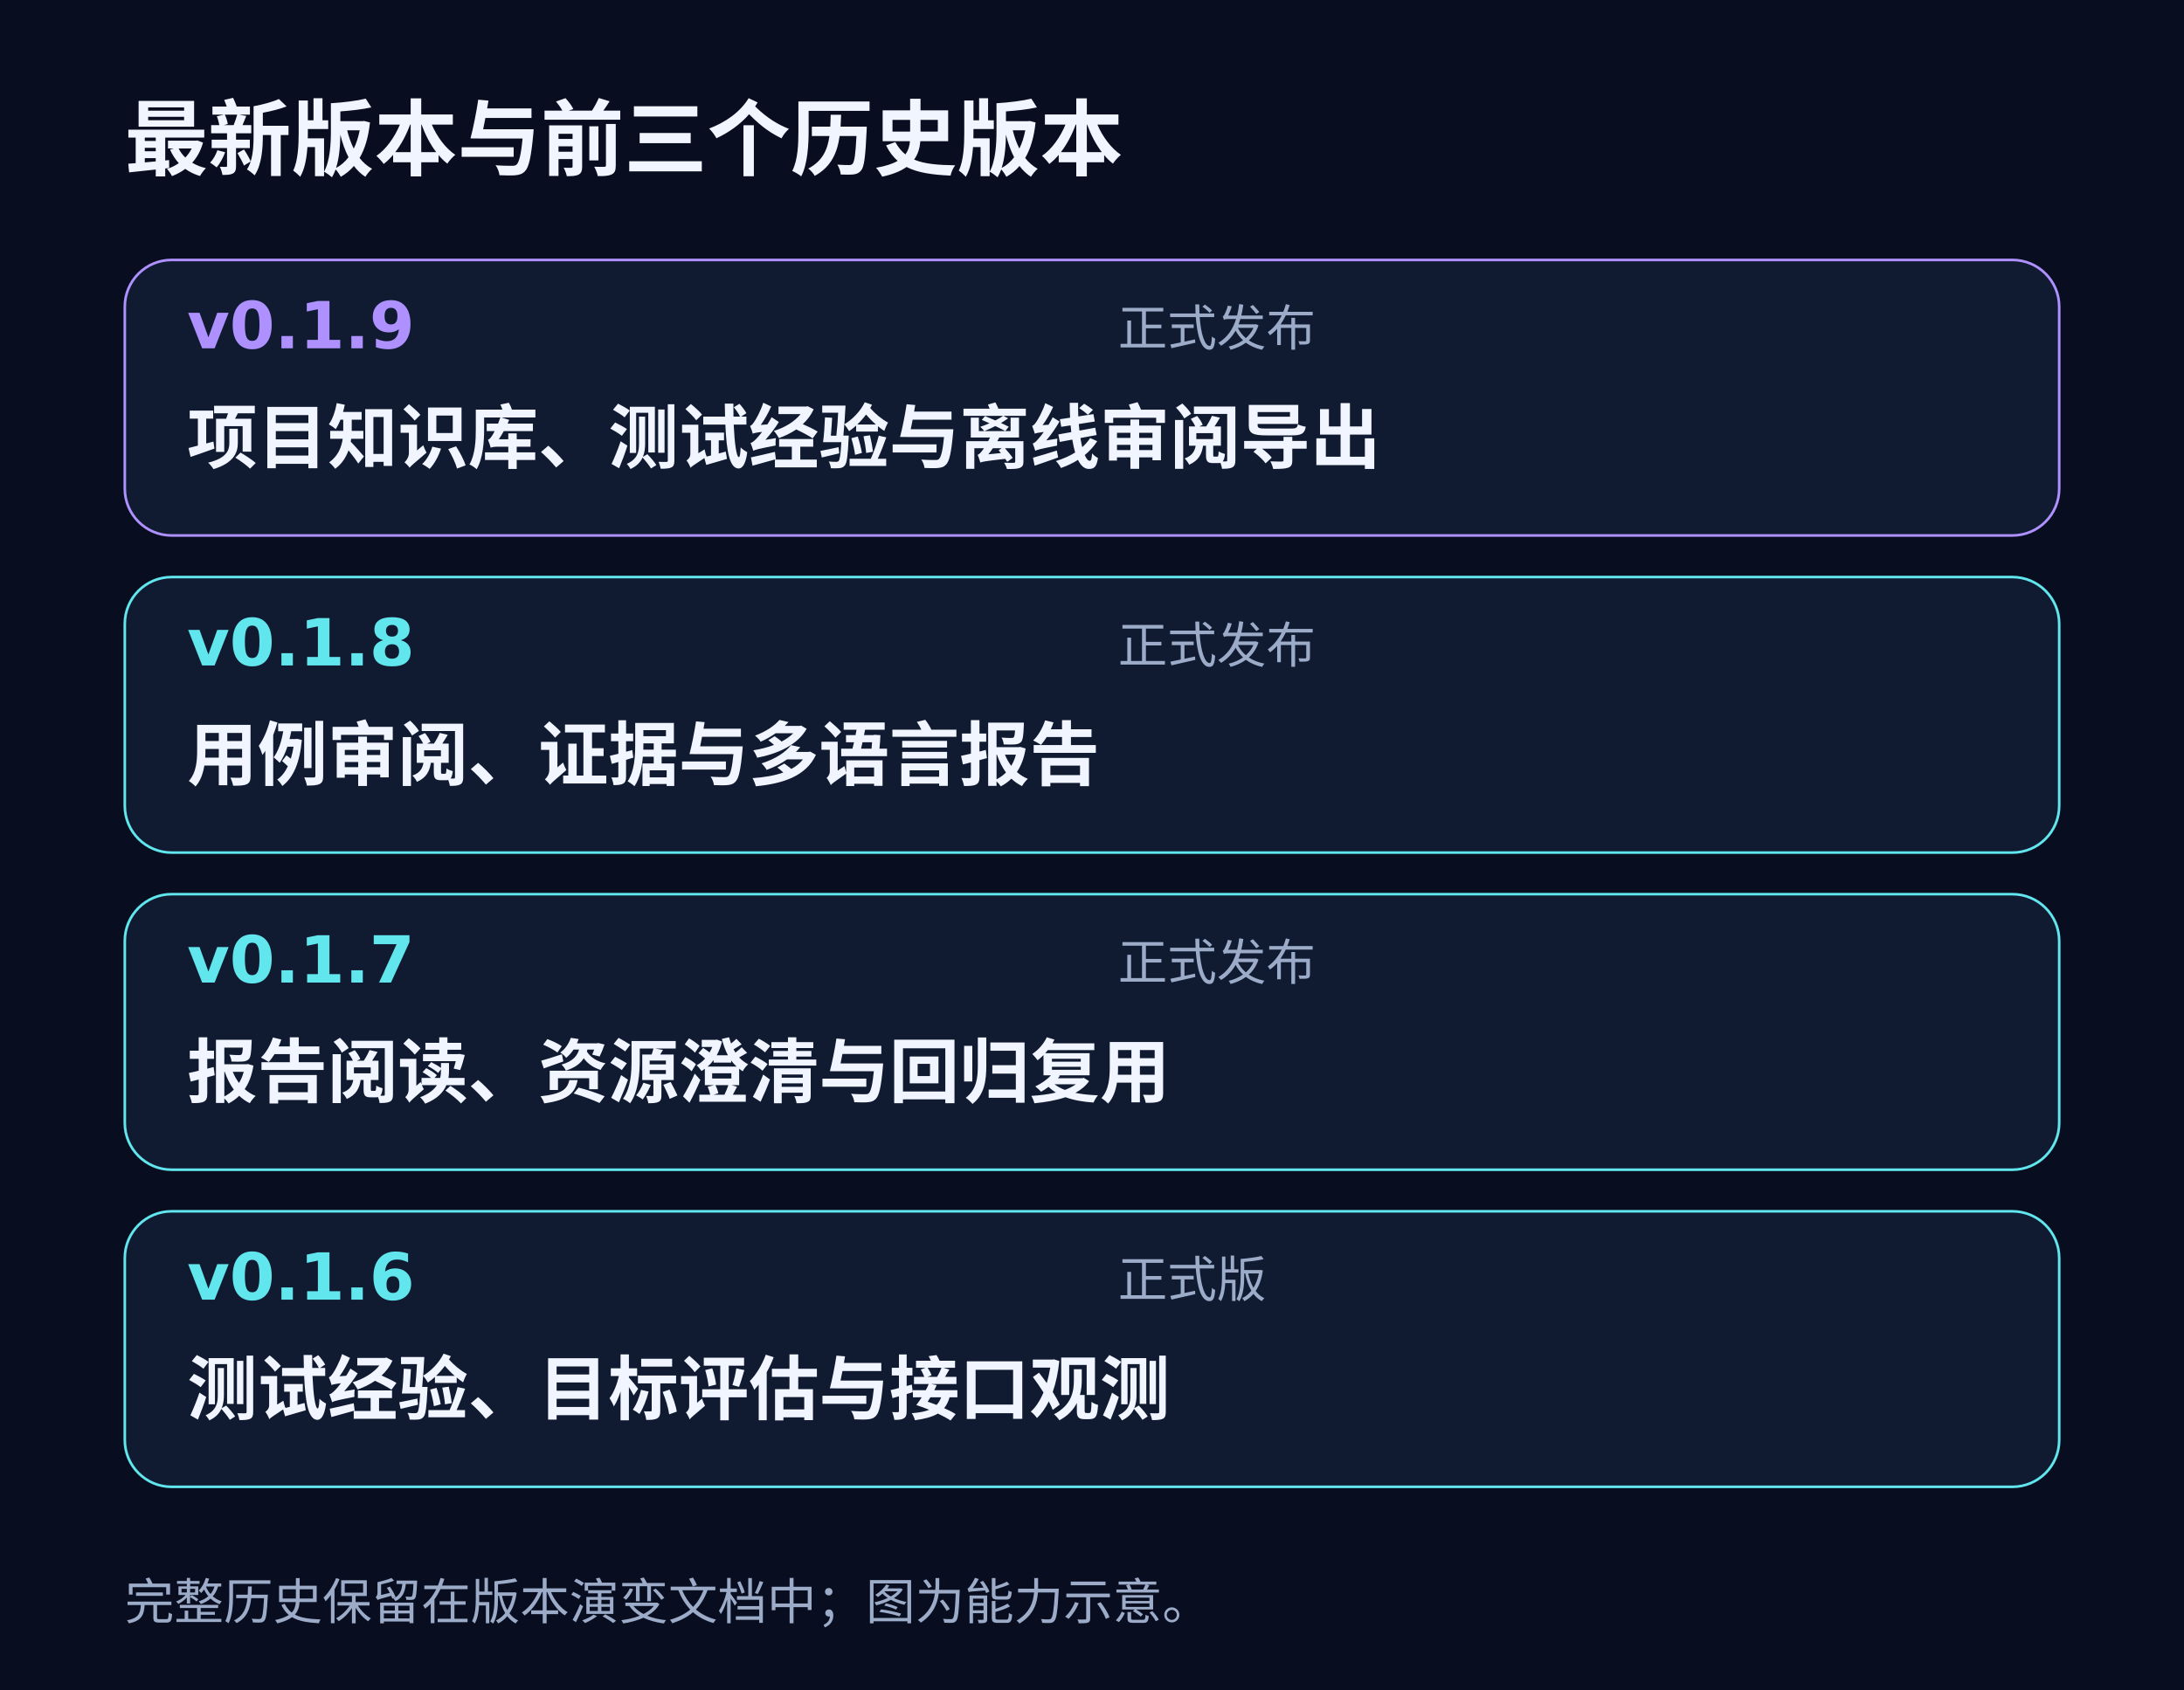
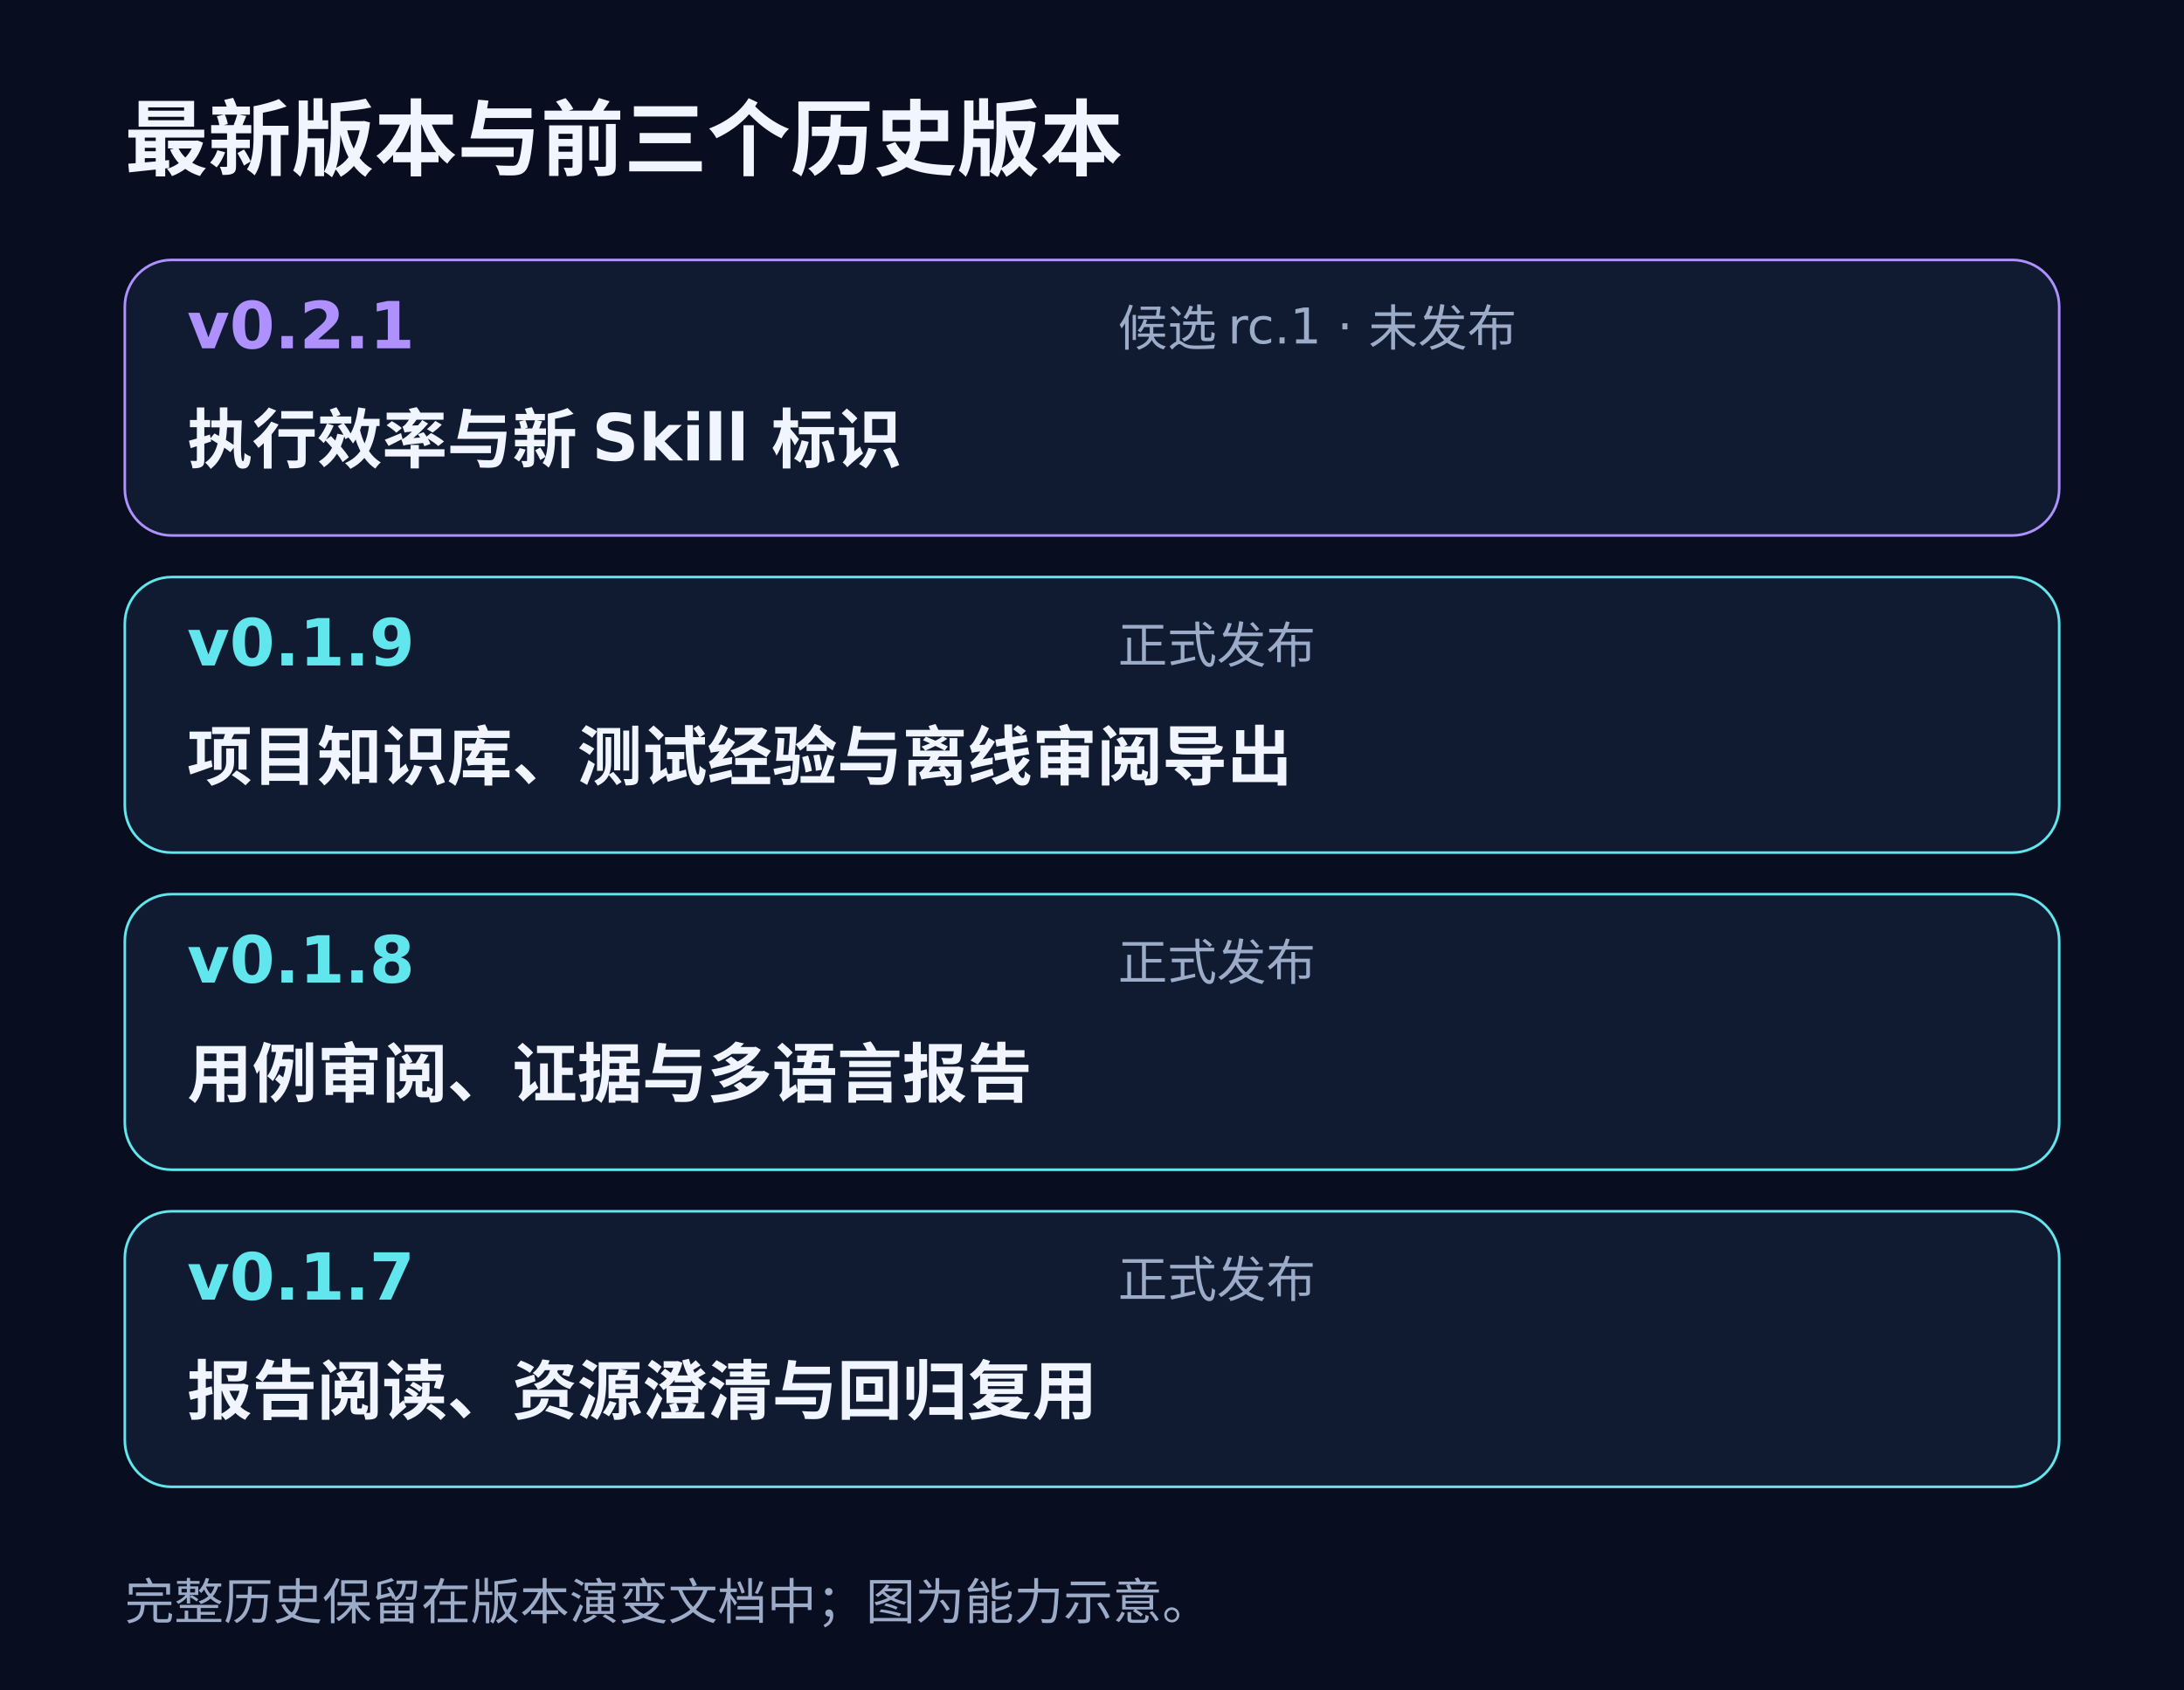
<svg xmlns="http://www.w3.org/2000/svg" width="840" height="650" viewBox="0 0 840 650" role="img" aria-label="最近四个版本 — README 概览">
  <defs>
    <linearGradient id="g">
      <stop stop-color="#61e6ed" />
      <stop offset="1" stop-color="#ae91ff" />
    </linearGradient>
    <marker id="arrow" markerWidth="8" markerHeight="8" refX="7" refY="4" orient="auto">
      <path d="M0,0 L8,4 L0,8" fill="#61e6ed" />
    </marker>
  </defs>
  <g font-family="DejaVu Sans, Noto Sans CJK SC, sans-serif">
    <rect x="0" y="0" width="840" height="650" rx="0" fill="#080e20" stroke="#080e20" />
    <path d="M0,2 H840" stroke="url(#g)" stroke-width="4" />
    <text x="48" y="65" font-size="32" fill="#f1f5ff" font-weight="700">最新版本与前三个历史版本</text>
    <rect x="48" y="100" width="744" height="106" rx="18" fill="#101b32" stroke="#ae91ff" />
-     <text x="72" y="134" font-size="25" fill="#ae91ff" font-weight="700">v0.1.9</text>
-     <text x="430" y="133" font-size="19" fill="#9cacc8" font-weight="400">正式发布</text>
-     <text x="72" y="178" font-size="27" fill="#f1f5ff" font-weight="700">项目知识库、测试经验与离线审阅导出</text>
+     <text x="72" y="134" font-size="25" fill="#ae91ff" font-weight="700">v0.2.1</text>
+     <text x="430" y="133" font-size="19" fill="#9cacc8" font-weight="400">候选 rc.1 · 未发布</text>
+     <text x="72" y="178" font-size="25" fill="#f1f5ff" font-weight="700">执行效率与新 Skill 标识</text>
    <rect x="48" y="222" width="744" height="106" rx="18" fill="#101b32" stroke="#61e6ed" />
-     <text x="72" y="256" font-size="25" fill="#61e6ed" font-weight="700">v0.1.8</text>
+     <text x="72" y="256" font-size="25" fill="#61e6ed" font-weight="700">v0.1.9</text>
    <text x="430" y="255" font-size="19" fill="#9cacc8" font-weight="400">正式发布</text>
-     <text x="72" y="300" font-size="27" fill="#f1f5ff" font-weight="700">用例审阅、证据与多语言报告</text>
+     <text x="72" y="300" font-size="25" fill="#f1f5ff" font-weight="700">项目知识库、测试经验与离线审阅导出</text>
    <rect x="48" y="344" width="744" height="106" rx="18" fill="#101b32" stroke="#61e6ed" />
-     <text x="72" y="378" font-size="25" fill="#61e6ed" font-weight="700">v0.1.7</text>
+     <text x="72" y="378" font-size="25" fill="#61e6ed" font-weight="700">v0.1.8</text>
    <text x="430" y="377" font-size="19" fill="#9cacc8" font-weight="400">正式发布</text>
-     <text x="72" y="422" font-size="27" fill="#f1f5ff" font-weight="700">报告阅读、资源澄清与回归复用</text>
+     <text x="72" y="422" font-size="25" fill="#f1f5ff" font-weight="700">用例审阅、证据与多语言报告</text>
    <rect x="48" y="466" width="744" height="106" rx="18" fill="#101b32" stroke="#61e6ed" />
-     <text x="72" y="500" font-size="25" fill="#61e6ed" font-weight="700">v0.1.6</text>
-     <text x="430" y="499" font-size="19" fill="#9cacc8" font-weight="400">正式版</text>
-     <text x="72" y="544" font-size="27" fill="#f1f5ff" font-weight="700">测试经验、目标评估与接口观测</text>
+     <text x="72" y="500" font-size="25" fill="#61e6ed" font-weight="700">v0.1.7</text>
+     <text x="430" y="499" font-size="19" fill="#9cacc8" font-weight="400">正式发布</text>
+     <text x="72" y="544" font-size="25" fill="#f1f5ff" font-weight="700">报告阅读、资源澄清与回归复用</text>
    <text x="48" y="623" font-size="19" fill="#9cacc8" font-weight="400">完整历史保留在版本演变文档中；图为能力示意。</text>
  </g>
</svg>
